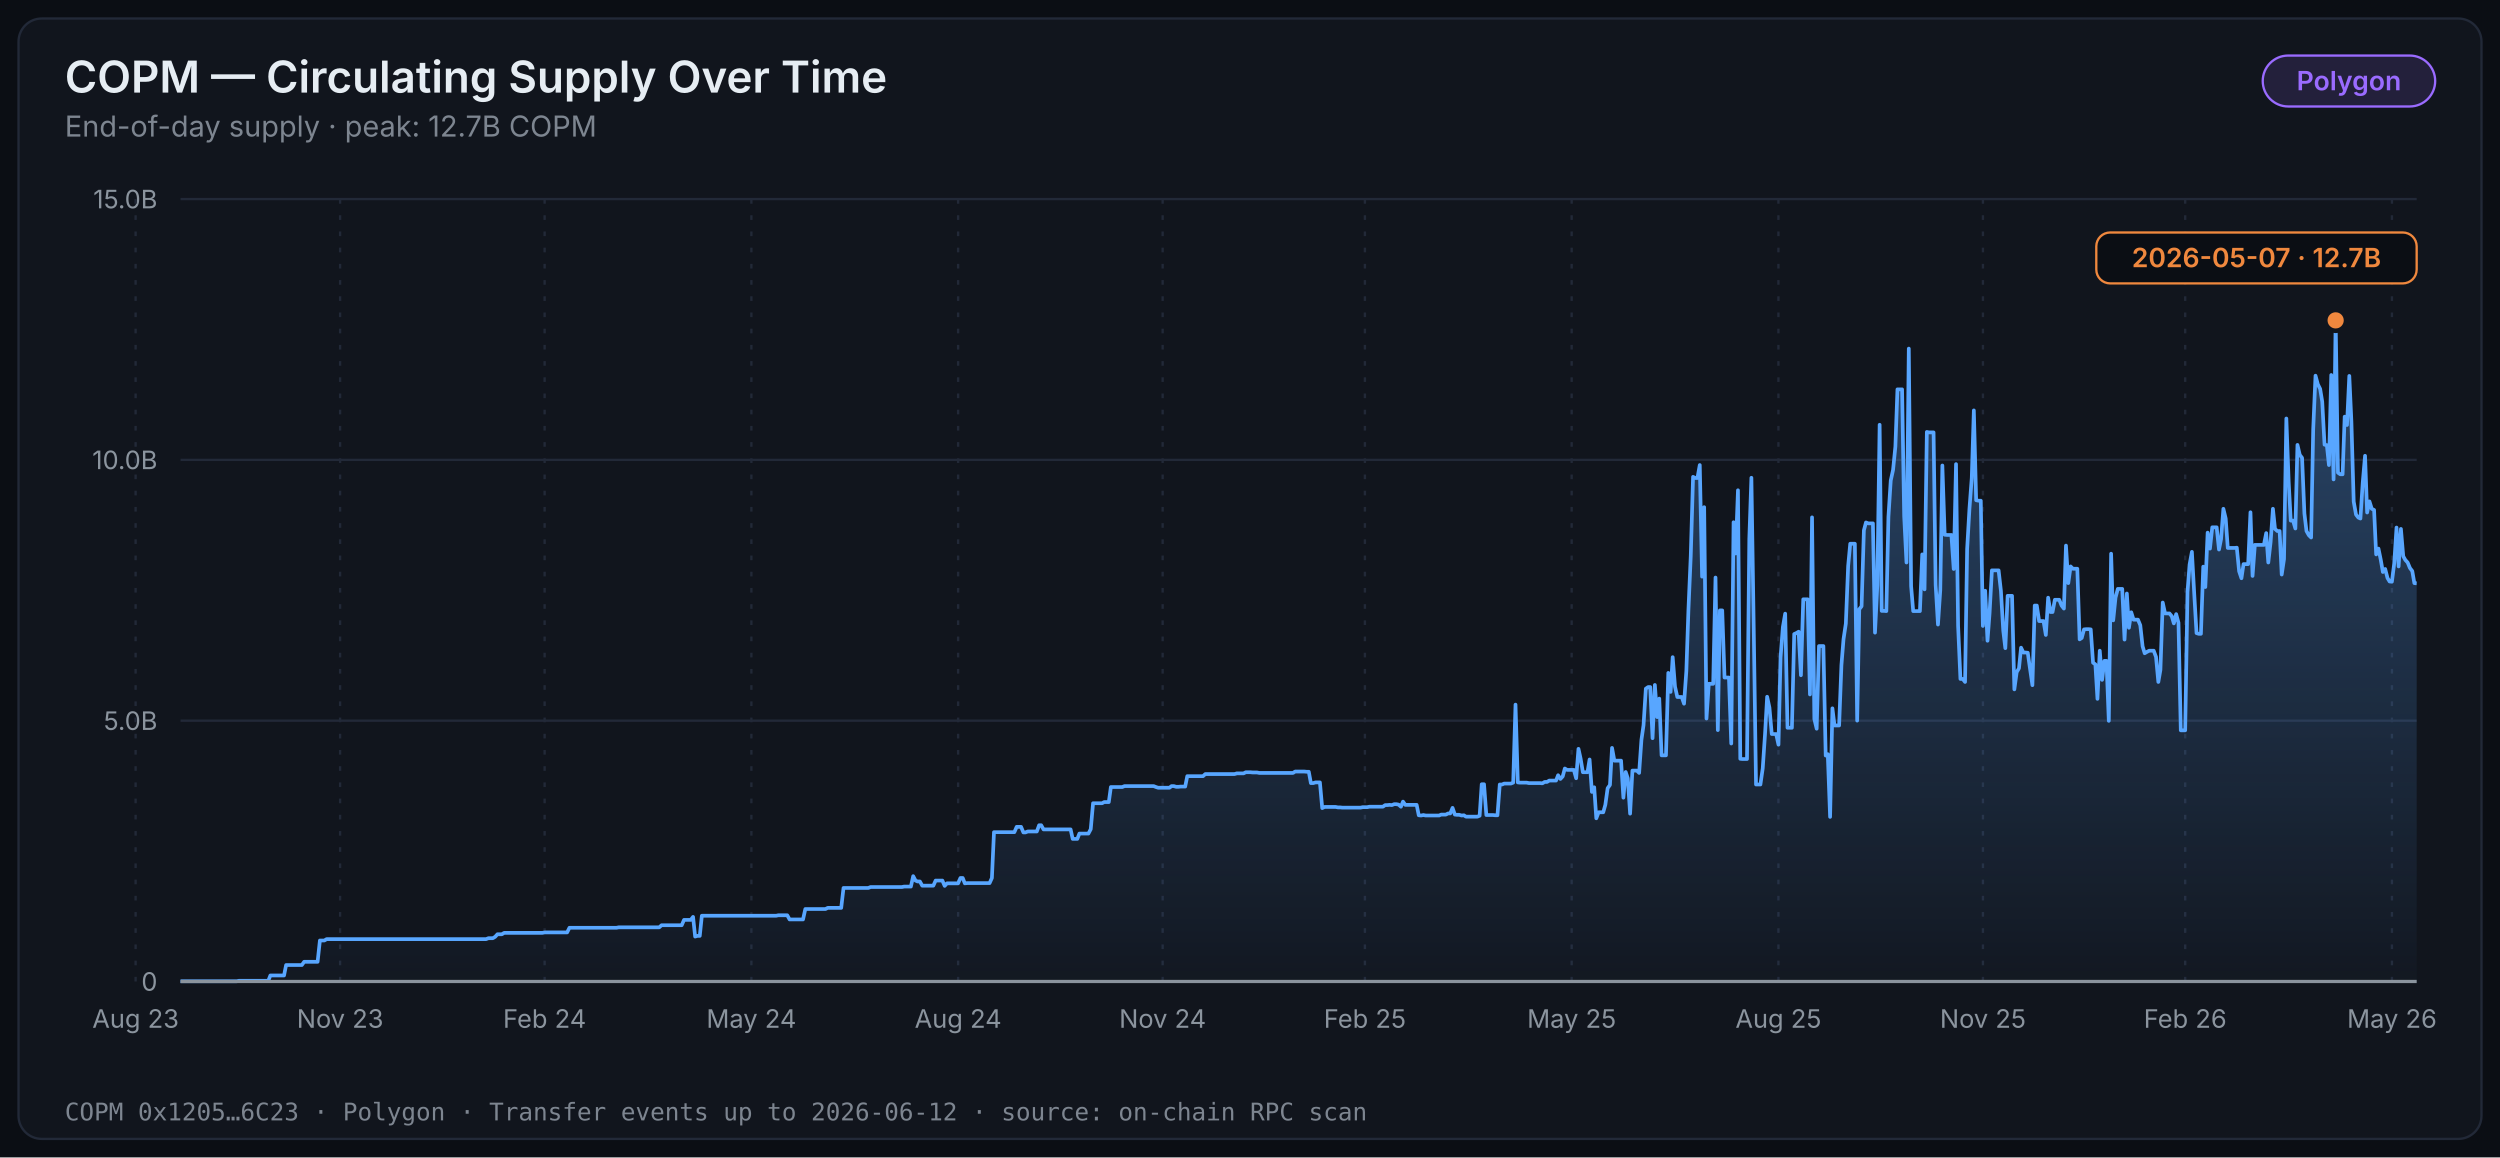
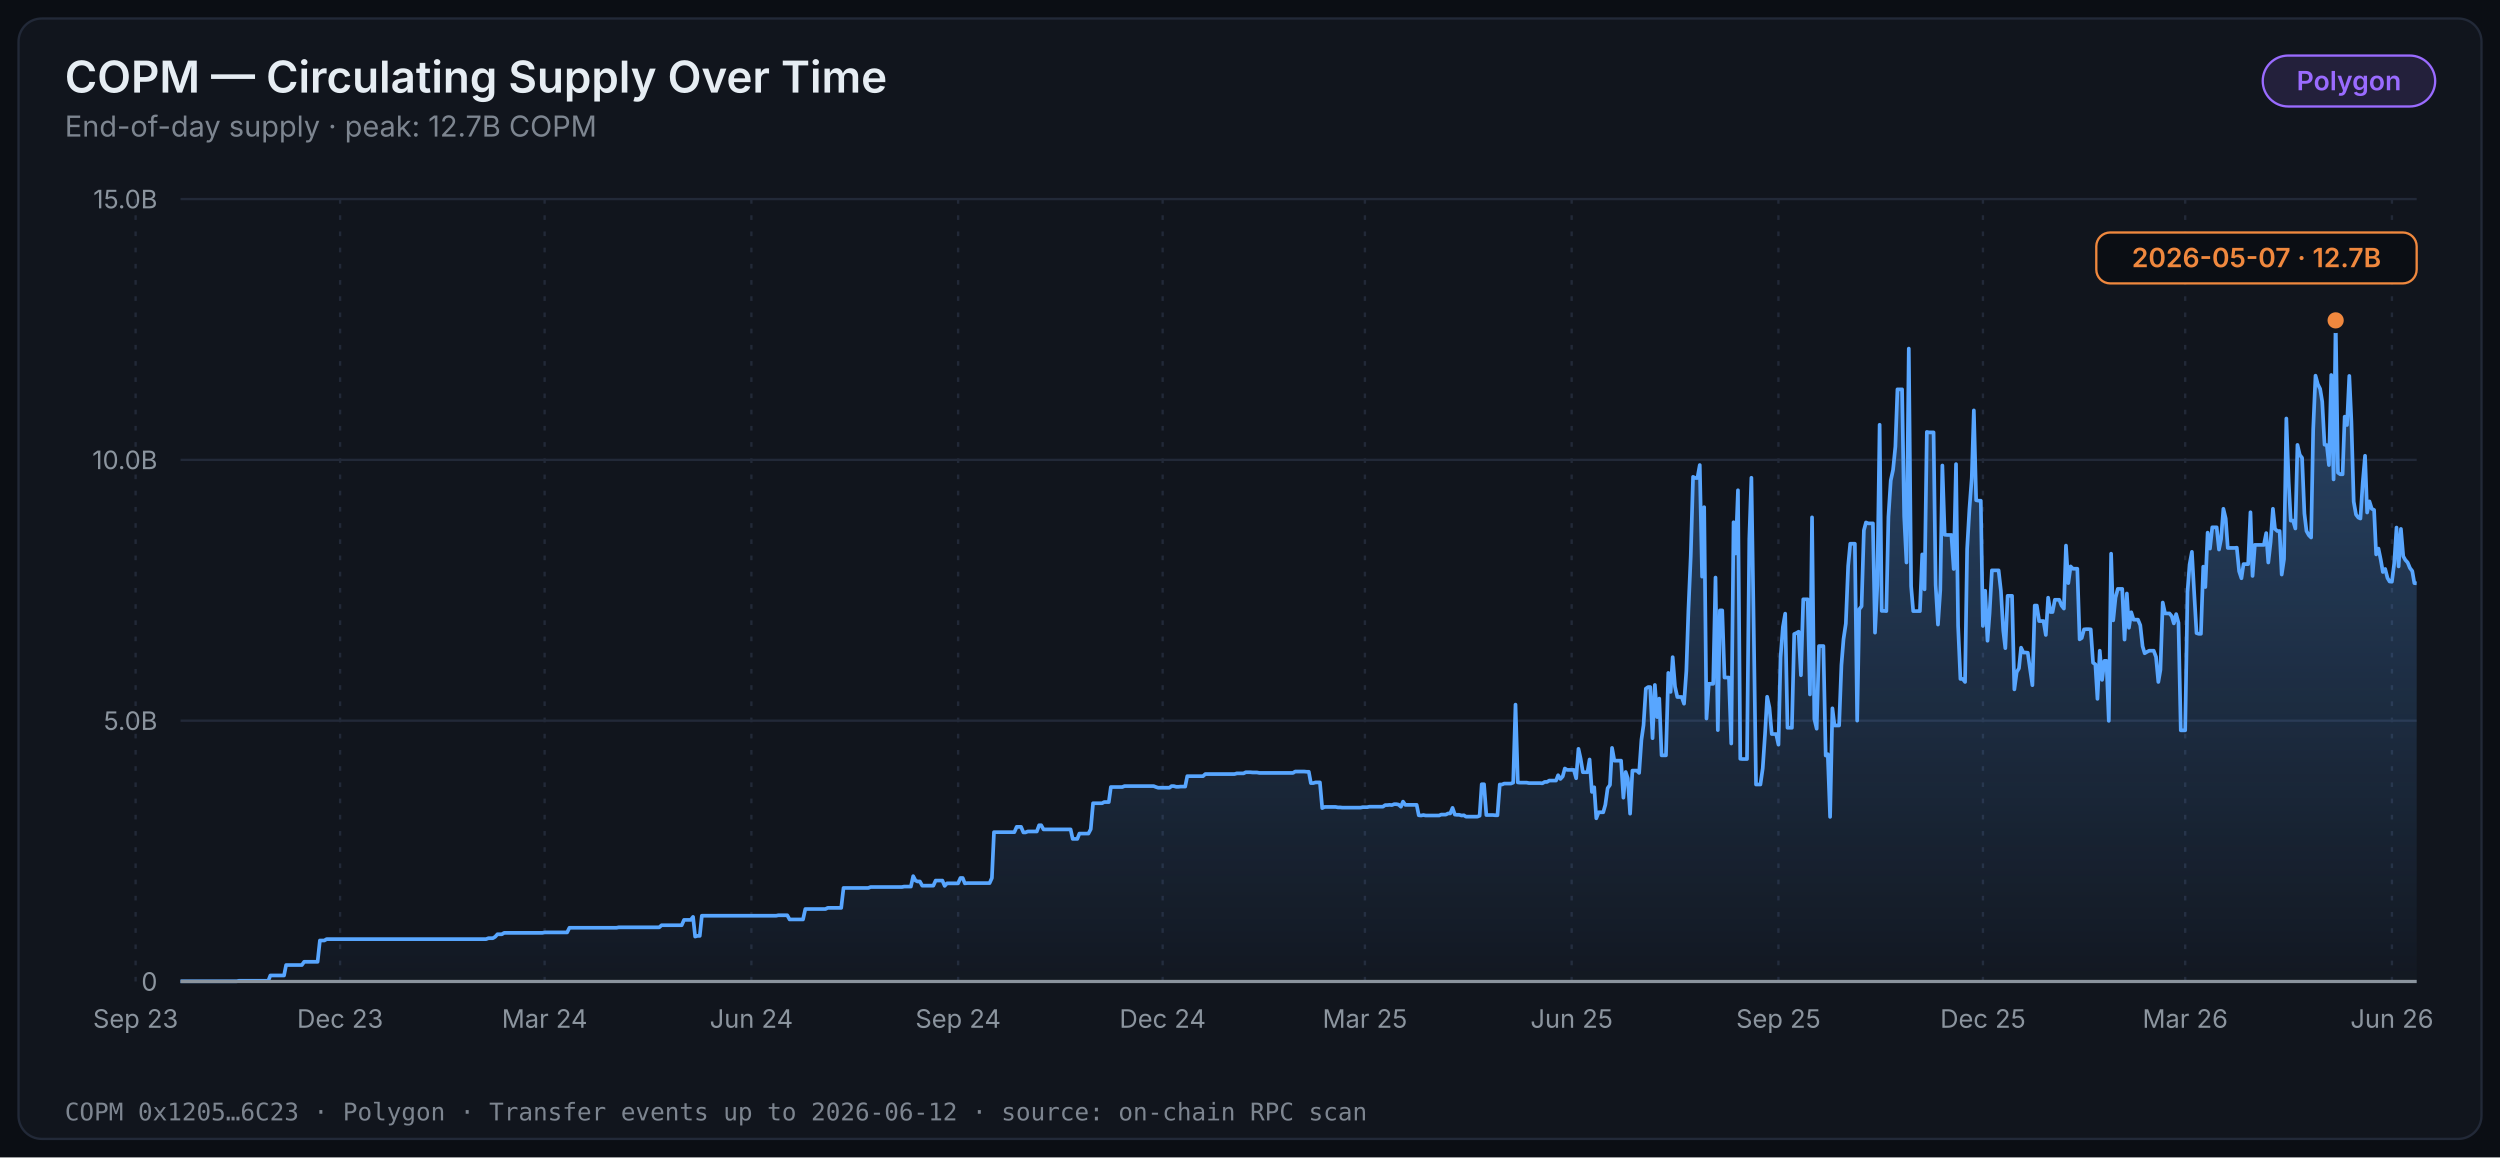
<svg xmlns="http://www.w3.org/2000/svg" width="1080" height="500" viewBox="0 0 1080 500" role="img" aria-label="COPM — Circulating Supply Over Time">
  <style>
    .title { font: 600 19px -apple-system, 'Segoe UI', system-ui, sans-serif; fill: #e6edf3; }
    .subtitle { font: 400 12.5px -apple-system, 'Segoe UI', system-ui, sans-serif; fill: #7d8590; }
    .axis { font: 400 11px -apple-system, 'Segoe UI', system-ui, sans-serif; fill: #8b949e; }
    .label { font: 500 12px -apple-system, 'Segoe UI', system-ui, sans-serif; fill: #e6edf3; }
    .annot { font: 600 11.5px -apple-system, 'Segoe UI', system-ui, sans-serif; }
    .badge { font: 600 11.5px -apple-system, 'Segoe UI', system-ui, sans-serif; }
    .footer { font: 400 10.5px ui-monospace, 'SF Mono', Menlo, monospace; fill: #7d8590; }
  </style>
  <defs>
    <linearGradient id="g2" x1="0" y1="0" x2="0" y2="1">
      <stop offset="0%" stop-color="#58a6ff" stop-opacity="0.35" />
      <stop offset="100%" stop-color="#58a6ff" stop-opacity="0.02" />
    </linearGradient>
  </defs>
  <rect width="1080" height="500" fill="#0b0e14" />
  <rect x="8" y="8" width="1064" height="484" rx="10" fill="#11151d" stroke="#222938" stroke-width="1" />
  <text x="28" y="40" class="title">COPM — Circulating Supply Over Time</text>
  <rect x="977.5" y="24" width="74.5" height="22" rx="11" fill="#9a6bff22" stroke="#9a6bff" stroke-width="1" />
  <text x="1014.75" y="39" class="badge" fill="#9a6bff" text-anchor="middle">Polygon</text>
  <text x="28" y="59" class="subtitle">End-of-day supply · peak: 12.7B COPM</text>
  <line x1="78" y1="424" x2="1044" y2="424" stroke="#222938" stroke-width="1" />
  <text x="68" y="428" class="axis" text-anchor="end">0</text>
  <line x1="78" y1="311.333" x2="1044" y2="311.333" stroke="#222938" stroke-width="1" />
  <text x="68" y="315.333" class="axis" text-anchor="end">5.0B</text>
  <line x1="78" y1="198.667" x2="1044" y2="198.667" stroke="#222938" stroke-width="1" />
  <text x="68" y="202.667" class="axis" text-anchor="end">10.0B</text>
  <line x1="78" y1="86" x2="1044" y2="86" stroke="#222938" stroke-width="1" />
  <text x="68" y="90" class="axis" text-anchor="end">15.0B</text>
  <line x1="58.583" y1="86" x2="58.583" y2="424" stroke="#222938" stroke-width="1" stroke-dasharray="2,5" />
-   <text x="58.583" y="444" class="axis" text-anchor="middle">Aug 23</text>
+   <text x="58.583" y="444" class="axis" text-anchor="middle">Sep 23</text>
  <line x1="146.931" y1="86" x2="146.931" y2="424" stroke="#222938" stroke-width="1" stroke-dasharray="2,5" />
-   <text x="146.931" y="444" class="axis" text-anchor="middle">Nov 23</text>
+   <text x="146.931" y="444" class="axis" text-anchor="middle">Dec 23</text>
  <line x1="235.278" y1="86" x2="235.278" y2="424" stroke="#222938" stroke-width="1" stroke-dasharray="2,5" />
-   <text x="235.278" y="444" class="axis" text-anchor="middle">Feb 24</text>
+   <text x="235.278" y="444" class="axis" text-anchor="middle">Mar 24</text>
  <line x1="324.597" y1="86" x2="324.597" y2="424" stroke="#222938" stroke-width="1" stroke-dasharray="2,5" />
-   <text x="324.597" y="444" class="axis" text-anchor="middle">May 24</text>
+   <text x="324.597" y="444" class="axis" text-anchor="middle">Jun 24</text>
  <line x1="413.916" y1="86" x2="413.916" y2="424" stroke="#222938" stroke-width="1" stroke-dasharray="2,5" />
-   <text x="413.916" y="444" class="axis" text-anchor="middle">Aug 24</text>
+   <text x="413.916" y="444" class="axis" text-anchor="middle">Sep 24</text>
  <line x1="502.263" y1="86" x2="502.263" y2="424" stroke="#222938" stroke-width="1" stroke-dasharray="2,5" />
-   <text x="502.263" y="444" class="axis" text-anchor="middle">Nov 24</text>
+   <text x="502.263" y="444" class="axis" text-anchor="middle">Dec 24</text>
  <line x1="589.64" y1="86" x2="589.64" y2="424" stroke="#222938" stroke-width="1" stroke-dasharray="2,5" />
-   <text x="589.64" y="444" class="axis" text-anchor="middle">Feb 25</text>
+   <text x="589.64" y="444" class="axis" text-anchor="middle">Mar 25</text>
  <line x1="678.959" y1="86" x2="678.959" y2="424" stroke="#222938" stroke-width="1" stroke-dasharray="2,5" />
-   <text x="678.959" y="444" class="axis" text-anchor="middle">May 25</text>
+   <text x="678.959" y="444" class="axis" text-anchor="middle">Jun 25</text>
  <line x1="768.277" y1="86" x2="768.277" y2="424" stroke="#222938" stroke-width="1" stroke-dasharray="2,5" />
-   <text x="768.277" y="444" class="axis" text-anchor="middle">Aug 25</text>
+   <text x="768.277" y="444" class="axis" text-anchor="middle">Sep 25</text>
  <line x1="856.625" y1="86" x2="856.625" y2="424" stroke="#222938" stroke-width="1" stroke-dasharray="2,5" />
-   <text x="856.625" y="444" class="axis" text-anchor="middle">Nov 25</text>
+   <text x="856.625" y="444" class="axis" text-anchor="middle">Dec 25</text>
  <line x1="944.002" y1="86" x2="944.002" y2="424" stroke="#222938" stroke-width="1" stroke-dasharray="2,5" />
-   <text x="944.002" y="444" class="axis" text-anchor="middle">Feb 26</text>
+   <text x="944.002" y="444" class="axis" text-anchor="middle">Mar 26</text>
  <line x1="1033.321" y1="86" x2="1033.321" y2="424" stroke="#222938" stroke-width="1" stroke-dasharray="2,5" />
-   <text x="1033.321" y="444" class="axis" text-anchor="middle">May 26</text>
+   <text x="1033.321" y="444" class="axis" text-anchor="middle">Jun 26</text>
  <path d="M 78 424 L 78.0 423.9 L 79.0 423.9 L 79.9 423.9 L 80.9 423.9 L 81.9 423.9 L 82.9 423.9 L 83.8 423.9 L 84.8 423.9 L 85.8 423.9 L 86.7 423.9 L 87.7 423.9 L 88.7 423.9 L 89.7 423.9 L 90.6 423.9 L 91.6 423.9 L 92.6 423.9 L 93.5 423.9 L 94.5 423.9 L 95.5 423.9 L 96.4 423.9 L 97.4 423.9 L 98.4 423.9 L 99.4 423.9 L 100.3 423.9 L 101.3 423.9 L 102.3 423.9 L 103.2 423.7 L 104.2 423.7 L 105.2 423.7 L 106.2 423.7 L 107.1 423.7 L 108.1 423.7 L 109.1 423.7 L 110.0 423.7 L 111.0 423.7 L 112.0 423.7 L 113.0 423.7 L 113.9 423.7 L 114.9 423.7 L 115.9 423.7 L 116.8 421.4 L 117.8 421.4 L 118.8 421.4 L 119.7 421.4 L 120.7 421.4 L 121.7 421.4 L 122.7 421.4 L 123.6 416.9 L 124.6 416.9 L 125.6 416.9 L 126.5 416.9 L 127.5 416.9 L 128.5 416.9 L 129.5 416.9 L 130.4 416.9 L 131.4 415.5 L 132.4 415.5 L 133.3 415.5 L 134.3 415.5 L 135.3 415.5 L 136.3 415.5 L 137.2 415.5 L 138.2 406.3 L 139.2 406.3 L 140.1 406.3 L 141.1 405.7 L 142.1 405.7 L 143.0 405.7 L 144.0 405.7 L 145.0 405.7 L 146.0 405.7 L 146.9 405.7 L 147.9 405.7 L 148.9 405.7 L 149.8 405.7 L 150.8 405.7 L 151.8 405.7 L 152.8 405.7 L 153.7 405.7 L 154.7 405.7 L 155.7 405.7 L 156.6 405.7 L 157.6 405.7 L 158.6 405.7 L 159.6 405.7 L 160.5 405.7 L 161.5 405.7 L 162.5 405.7 L 163.4 405.7 L 164.4 405.7 L 165.4 405.7 L 166.3 405.7 L 167.3 405.7 L 168.3 405.7 L 169.3 405.7 L 170.2 405.7 L 171.2 405.7 L 172.2 405.7 L 173.1 405.7 L 174.1 405.7 L 175.1 405.7 L 176.1 405.7 L 177.0 405.7 L 178.0 405.7 L 179.0 405.7 L 179.9 405.7 L 180.9 405.7 L 181.9 405.7 L 182.9 405.7 L 183.8 405.7 L 184.8 405.7 L 185.8 405.7 L 186.7 405.7 L 187.7 405.7 L 188.7 405.7 L 189.6 405.7 L 190.6 405.7 L 191.6 405.7 L 192.6 405.7 L 193.5 405.7 L 194.5 405.7 L 195.5 405.7 L 196.4 405.7 L 197.4 405.7 L 198.4 405.7 L 199.4 405.7 L 200.3 405.7 L 201.3 405.7 L 202.3 405.7 L 203.2 405.7 L 204.2 405.7 L 205.2 405.7 L 206.2 405.7 L 207.1 405.7 L 208.1 405.7 L 209.1 405.7 L 210.0 405.7 L 211.0 405.3 L 212.0 405.3 L 212.9 405.3 L 213.9 404.7 L 214.9 403.6 L 215.9 403.6 L 216.8 403.6 L 217.8 403.0 L 218.8 403.0 L 219.7 403.0 L 220.7 403.0 L 221.7 403.0 L 222.7 403.0 L 223.6 403.0 L 224.6 403.0 L 225.6 403.0 L 226.5 403.0 L 227.5 403.0 L 228.5 403.0 L 229.5 403.0 L 230.4 403.0 L 231.4 403.0 L 232.4 403.0 L 233.3 403.0 L 234.3 403.0 L 235.3 402.8 L 236.2 402.8 L 237.2 402.8 L 238.2 402.8 L 239.2 402.8 L 240.1 402.8 L 241.1 402.8 L 242.1 402.8 L 243.0 402.8 L 244.0 402.8 L 245.0 402.8 L 246.0 400.8 L 246.9 400.8 L 247.9 400.8 L 248.9 400.8 L 249.8 400.8 L 250.8 400.8 L 251.8 400.8 L 252.8 400.8 L 253.7 400.8 L 254.7 400.8 L 255.7 400.8 L 256.6 400.8 L 257.6 400.8 L 258.6 400.8 L 259.5 400.8 L 260.5 400.8 L 261.5 400.8 L 262.5 400.8 L 263.4 400.8 L 264.4 400.8 L 265.4 400.8 L 266.3 400.8 L 267.3 400.6 L 268.3 400.6 L 269.3 400.6 L 270.2 400.6 L 271.2 400.6 L 272.2 400.6 L 273.1 400.6 L 274.1 400.6 L 275.1 400.6 L 276.1 400.6 L 277.0 400.6 L 278.0 400.6 L 279.0 400.6 L 279.9 400.6 L 280.9 400.6 L 281.9 400.6 L 282.9 400.6 L 283.8 400.6 L 284.8 400.6 L 285.8 399.7 L 286.7 399.7 L 287.7 399.7 L 288.7 399.7 L 289.6 399.7 L 290.6 399.7 L 291.6 399.7 L 292.6 399.7 L 293.5 399.7 L 294.5 399.7 L 295.5 397.4 L 296.4 397.4 L 297.4 397.4 L 298.4 397.4 L 299.4 396.1 L 300.3 404.6 L 301.3 404.3 L 302.3 404.3 L 303.2 395.6 L 304.2 395.6 L 305.2 395.6 L 306.2 395.6 L 307.1 395.6 L 308.1 395.6 L 309.1 395.6 L 310.0 395.6 L 311.0 395.6 L 312.0 395.6 L 312.9 395.6 L 313.9 395.6 L 314.9 395.6 L 315.9 395.6 L 316.8 395.6 L 317.8 395.6 L 318.8 395.6 L 319.7 395.6 L 320.7 395.6 L 321.7 395.6 L 322.7 395.6 L 323.6 395.6 L 324.6 395.6 L 325.6 395.6 L 326.5 395.6 L 327.5 395.6 L 328.5 395.6 L 329.5 395.6 L 330.4 395.6 L 331.4 395.6 L 332.4 395.6 L 333.3 395.6 L 334.3 395.6 L 335.3 395.6 L 336.2 395.4 L 337.2 395.4 L 338.2 395.4 L 339.2 395.4 L 340.1 395.4 L 341.1 397.2 L 342.1 397.2 L 343.0 397.2 L 344.0 397.2 L 345.0 397.2 L 346.0 397.2 L 346.9 397.2 L 347.9 392.7 L 348.9 392.7 L 349.8 392.7 L 350.8 392.7 L 351.8 392.7 L 352.8 392.7 L 353.7 392.7 L 354.7 392.7 L 355.7 392.7 L 356.6 392.7 L 357.6 392.2 L 358.6 392.2 L 359.5 392.2 L 360.5 392.2 L 361.5 392.2 L 362.5 392.2 L 363.4 392.2 L 364.4 383.6 L 365.4 383.6 L 366.3 383.6 L 367.3 383.6 L 368.3 383.6 L 369.3 383.6 L 370.2 383.6 L 371.2 383.6 L 372.2 383.6 L 373.1 383.6 L 374.1 383.6 L 375.1 383.6 L 376.1 383.2 L 377.0 383.2 L 378.0 383.2 L 379.0 383.2 L 379.9 383.2 L 380.9 383.2 L 381.9 383.2 L 382.8 383.2 L 383.8 383.2 L 384.8 383.2 L 385.8 383.2 L 386.7 383.2 L 387.7 383.2 L 388.7 383.2 L 389.6 383.2 L 390.6 383.0 L 391.6 383.0 L 392.6 383.0 L 393.5 383.0 L 394.5 378.5 L 395.5 380.4 L 396.4 380.8 L 397.4 380.8 L 398.4 382.6 L 399.4 382.6 L 400.3 382.6 L 401.3 382.6 L 402.3 382.6 L 403.2 382.6 L 404.2 380.4 L 405.2 380.4 L 406.1 380.4 L 407.1 380.4 L 408.1 382.7 L 409.1 381.6 L 410.0 381.6 L 411.0 381.6 L 412.0 381.6 L 412.9 381.6 L 413.9 381.6 L 414.9 379.3 L 415.9 379.3 L 416.8 381.6 L 417.8 381.5 L 418.8 381.5 L 419.7 381.5 L 420.7 381.5 L 421.7 381.5 L 422.7 381.5 L 423.6 381.5 L 424.6 381.5 L 425.6 381.5 L 426.5 381.5 L 427.5 381.5 L 428.5 379.3 L 429.4 359.5 L 430.4 359.5 L 431.4 359.5 L 432.4 359.5 L 433.3 359.5 L 434.3 359.5 L 435.3 359.5 L 436.2 359.5 L 437.2 359.5 L 438.2 359.5 L 439.2 357.2 L 440.1 357.2 L 441.1 357.2 L 442.1 359.6 L 443.0 359.6 L 444.0 359.2 L 445.0 359.2 L 446.0 359.2 L 446.9 359.2 L 447.9 359.2 L 448.9 356.5 L 449.8 356.5 L 450.8 358.3 L 451.8 358.3 L 452.7 358.3 L 453.7 358.3 L 454.7 358.3 L 455.7 358.3 L 456.6 358.3 L 457.6 358.3 L 458.6 358.3 L 459.5 358.3 L 460.5 358.3 L 461.5 358.3 L 462.5 358.3 L 463.4 362.4 L 464.4 362.4 L 465.4 362.4 L 466.3 360.1 L 467.3 360.1 L 468.3 360.1 L 469.3 360.1 L 470.2 360.1 L 471.2 358.2 L 472.2 347.0 L 473.1 347.0 L 474.1 347.0 L 475.1 347.0 L 476.1 347.0 L 477.0 346.5 L 478.0 346.5 L 479.0 346.5 L 479.9 340.0 L 480.9 340.0 L 481.9 340.0 L 482.8 340.0 L 483.8 340.0 L 484.8 340.0 L 485.8 339.6 L 486.7 339.6 L 487.7 339.6 L 488.7 339.6 L 489.6 339.6 L 490.6 339.6 L 491.6 339.6 L 492.6 339.6 L 493.5 339.6 L 494.5 339.6 L 495.5 339.6 L 496.4 339.6 L 497.4 339.6 L 498.4 339.6 L 499.4 340.0 L 500.3 340.3 L 501.3 340.3 L 502.3 340.3 L 503.2 340.3 L 504.2 340.3 L 505.2 340.3 L 506.1 339.6 L 507.1 339.6 L 508.1 339.9 L 509.1 339.9 L 510.0 339.8 L 511.0 339.8 L 512.0 339.8 L 512.9 335.3 L 513.9 335.3 L 514.9 335.3 L 515.9 335.3 L 516.8 335.3 L 517.8 335.3 L 518.8 335.3 L 519.7 335.3 L 520.7 334.4 L 521.7 334.4 L 522.7 334.4 L 523.6 334.4 L 524.6 334.4 L 525.6 334.4 L 526.5 334.4 L 527.5 334.4 L 528.5 334.4 L 529.4 334.4 L 530.4 334.4 L 531.4 334.4 L 532.4 334.4 L 533.3 334.4 L 534.3 334.1 L 535.3 334.1 L 536.2 334.1 L 537.2 334.1 L 538.2 333.6 L 539.2 333.6 L 540.1 333.6 L 541.1 333.7 L 542.1 333.7 L 543.0 333.7 L 544.0 333.9 L 545.0 333.9 L 546.0 333.9 L 546.9 333.9 L 547.9 333.9 L 548.9 333.9 L 549.8 333.9 L 550.8 333.9 L 551.8 333.9 L 552.7 333.9 L 553.7 333.9 L 554.7 333.9 L 555.7 333.9 L 556.6 333.9 L 557.6 333.9 L 558.6 333.9 L 559.5 333.3 L 560.5 333.3 L 561.5 333.3 L 562.5 333.3 L 563.4 333.3 L 564.4 333.4 L 565.4 333.4 L 566.3 338.3 L 567.3 338.3 L 568.3 338.0 L 569.3 338.0 L 570.2 338.0 L 571.2 349.1 L 572.2 348.6 L 573.1 348.6 L 574.1 348.6 L 575.1 348.6 L 576.0 348.6 L 577.0 348.6 L 578.0 348.8 L 579.0 348.8 L 579.9 348.9 L 580.9 348.9 L 581.9 348.9 L 582.8 348.9 L 583.8 348.9 L 584.8 348.9 L 585.8 348.9 L 586.7 348.9 L 587.7 348.9 L 588.7 348.7 L 589.6 348.7 L 590.6 348.7 L 591.6 348.5 L 592.6 348.5 L 593.5 348.5 L 594.5 348.5 L 595.5 348.5 L 596.4 348.5 L 597.4 348.5 L 598.4 347.8 L 599.3 347.8 L 600.3 347.7 L 601.3 347.8 L 602.3 347.4 L 603.2 347.4 L 604.2 347.6 L 605.2 348.5 L 606.1 346.3 L 607.1 347.7 L 608.1 347.7 L 609.1 347.7 L 610.0 347.7 L 611.0 347.7 L 612.0 347.7 L 612.9 352.2 L 613.9 352.3 L 614.9 352.1 L 615.9 352.3 L 616.8 352.3 L 617.8 352.3 L 618.8 352.3 L 619.7 352.3 L 620.7 352.3 L 621.7 352.3 L 622.6 351.9 L 623.6 351.9 L 624.6 351.9 L 625.6 351.4 L 626.5 351.4 L 627.5 349.0 L 628.5 351.9 L 629.4 352.0 L 630.4 352.0 L 631.4 352.3 L 632.4 352.2 L 633.3 352.8 L 634.3 352.8 L 635.3 352.8 L 636.2 352.8 L 637.2 352.8 L 638.2 352.8 L 639.2 352.4 L 640.1 338.8 L 641.1 338.8 L 642.1 352.1 L 643.0 352.1 L 644.0 352.1 L 645.0 352.1 L 645.9 352.2 L 646.9 352.2 L 647.9 338.9 L 648.9 338.9 L 649.8 338.5 L 650.8 338.5 L 651.8 338.5 L 652.7 338.5 L 653.7 338.1 L 654.7 304.4 L 655.7 338.0 L 656.6 338.1 L 657.6 338.1 L 658.6 338.1 L 659.5 338.1 L 660.5 338.3 L 661.5 338.3 L 662.5 338.3 L 663.4 338.3 L 664.4 338.3 L 665.4 338.3 L 666.3 338.4 L 667.3 337.8 L 668.3 337.8 L 669.3 337.2 L 670.2 337.2 L 671.2 337.2 L 672.2 337.2 L 673.1 334.9 L 674.1 336.5 L 675.1 335.4 L 676.0 332.0 L 677.0 332.6 L 678.0 332.6 L 679.0 332.6 L 679.9 332.6 L 680.9 336.2 L 681.9 323.5 L 682.8 327.6 L 683.8 333.6 L 684.8 333.6 L 685.8 333.6 L 686.7 328.1 L 687.7 342.1 L 688.7 340.1 L 689.6 353.5 L 690.6 350.9 L 691.6 350.9 L 692.6 350.9 L 693.5 347.7 L 694.5 340.5 L 695.5 339.1 L 696.4 323.1 L 697.4 328.6 L 698.4 328.6 L 699.3 328.6 L 700.3 328.6 L 701.3 344.6 L 702.3 333.5 L 703.2 336.2 L 704.2 351.5 L 705.2 332.9 L 706.1 332.9 L 707.1 332.9 L 708.1 333.9 L 709.1 319.6 L 710.0 313.3 L 711.0 297.5 L 712.0 296.8 L 712.9 296.8 L 713.9 318.9 L 714.9 295.9 L 715.9 309.8 L 716.8 301.8 L 717.8 326.3 L 718.8 326.3 L 719.7 326.3 L 720.7 290.7 L 721.7 298.9 L 722.6 283.9 L 723.6 296.6 L 724.6 301.1 L 725.6 301.1 L 726.5 301.1 L 727.5 304.0 L 728.5 289.9 L 729.4 263.5 L 730.4 240.3 L 731.4 206.0 L 732.4 206.5 L 733.3 206.5 L 734.3 200.9 L 735.3 249.1 L 736.2 219.1 L 737.2 310.4 L 738.2 295.4 L 739.2 295.4 L 740.1 295.4 L 741.1 249.5 L 742.1 315.4 L 743.0 263.7 L 744.0 263.7 L 745.0 292.7 L 745.9 292.7 L 746.9 292.7 L 747.9 321.2 L 748.9 225.6 L 749.8 239.1 L 750.8 211.8 L 751.8 327.8 L 752.7 327.9 L 753.7 327.9 L 754.7 327.9 L 755.7 232.8 L 756.6 206.4 L 757.6 270.6 L 758.6 338.9 L 759.5 338.9 L 760.5 338.9 L 761.5 331.9 L 762.5 317.0 L 763.4 301.0 L 764.4 305.7 L 765.4 317.1 L 766.3 317.1 L 767.3 317.1 L 768.3 321.7 L 769.2 284.0 L 770.2 270.9 L 771.2 265.1 L 772.2 314.4 L 773.1 314.4 L 774.1 314.4 L 775.1 273.9 L 776.0 273.5 L 777.0 272.9 L 778.0 291.7 L 779.0 258.9 L 779.9 258.9 L 780.9 258.9 L 781.9 300.0 L 782.8 223.5 L 783.8 310.6 L 784.8 314.8 L 785.8 279.1 L 786.7 279.1 L 787.7 279.1 L 788.7 326.4 L 789.6 325.8 L 790.6 352.9 L 791.6 306.0 L 792.5 313.4 L 793.5 313.4 L 794.5 313.4 L 795.5 287.3 L 796.4 276.1 L 797.4 269.4 L 798.4 244.5 L 799.3 234.9 L 800.3 234.9 L 801.3 234.9 L 802.3 311.3 L 803.2 263.2 L 804.2 261.9 L 805.2 229.1 L 806.1 225.7 L 807.1 226.1 L 808.1 226.1 L 809.1 226.1 L 810.0 273.3 L 811.0 252.8 L 812.0 183.5 L 812.9 263.9 L 813.9 263.9 L 814.9 264.0 L 815.8 223.3 L 816.8 207.6 L 817.8 203.0 L 818.8 193.0 L 819.7 168.2 L 820.7 168.2 L 821.7 168.2 L 822.6 223.0 L 823.6 243.0 L 824.6 150.6 L 825.6 253.2 L 826.5 264.0 L 827.5 264.0 L 828.5 264.0 L 829.4 264.0 L 830.4 239.5 L 831.4 254.6 L 832.4 186.6 L 833.3 186.8 L 834.3 186.8 L 835.3 186.8 L 836.2 252.7 L 837.2 269.8 L 838.2 254.9 L 839.1 201.1 L 840.1 231.0 L 841.1 231.1 L 842.1 231.1 L 843.0 231.1 L 844.0 245.8 L 845.0 200.5 L 845.9 270.4 L 846.9 293.3 L 847.9 293.3 L 848.9 294.6 L 849.8 237.2 L 850.8 219.8 L 851.8 206.5 L 852.7 177.3 L 853.7 216.1 L 854.7 216.3 L 855.7 216.3 L 856.6 270.4 L 857.6 255.2 L 858.6 276.8 L 859.5 264.8 L 860.5 246.4 L 861.5 246.4 L 862.5 246.4 L 863.4 246.4 L 864.4 255.3 L 865.4 272.4 L 866.3 280.0 L 867.3 257.4 L 868.3 257.4 L 869.2 257.4 L 870.2 297.8 L 871.2 290.4 L 872.2 288.7 L 873.1 279.8 L 874.1 281.9 L 875.1 281.9 L 876.0 282.0 L 877.0 289.1 L 878.0 296.0 L 879.0 261.6 L 879.9 261.6 L 880.9 268.3 L 881.9 268.3 L 882.8 268.3 L 883.8 274.3 L 884.8 258.2 L 885.8 264.4 L 886.7 264.4 L 887.7 259.1 L 888.7 259.1 L 889.6 259.1 L 890.6 261.6 L 891.6 262.9 L 892.5 235.7 L 893.5 251.9 L 894.5 244.7 L 895.5 245.7 L 896.4 245.7 L 897.4 245.7 L 898.4 276.2 L 899.3 275.6 L 900.3 271.9 L 901.3 271.8 L 902.3 271.8 L 903.2 271.9 L 904.2 286.3 L 905.2 287.0 L 906.1 301.9 L 907.1 281.1 L 908.1 293.7 L 909.1 285.5 L 910.0 285.5 L 911.0 311.4 L 912.0 239.2 L 912.9 268.0 L 913.9 258.2 L 914.9 254.4 L 915.8 254.4 L 916.8 254.4 L 917.8 276.3 L 918.8 256.4 L 919.7 271.2 L 920.7 264.5 L 921.7 267.7 L 922.6 267.7 L 923.6 267.7 L 924.6 270.1 L 925.6 279.2 L 926.5 282.2 L 927.5 281.6 L 928.5 281.1 L 929.4 281.1 L 930.4 281.1 L 931.4 283.8 L 932.4 294.6 L 933.3 289.4 L 934.3 260.3 L 935.3 265.0 L 936.2 265.0 L 937.2 265.0 L 938.2 266.2 L 939.1 269.3 L 940.1 265.3 L 941.1 269.0 L 942.1 315.5 L 943.0 315.5 L 944.0 315.5 L 945.0 255.7 L 945.9 243.9 L 946.9 238.4 L 947.9 256.4 L 948.9 273.5 L 949.8 273.8 L 950.8 273.8 L 951.8 244.8 L 952.7 253.6 L 953.7 230.1 L 954.7 237.0 L 955.7 227.8 L 956.6 227.8 L 957.6 227.8 L 958.6 237.4 L 959.5 232.9 L 960.5 219.8 L 961.5 224.0 L 962.4 236.7 L 963.4 236.7 L 964.4 236.7 L 965.4 236.7 L 966.3 236.6 L 967.3 246.8 L 968.3 249.8 L 969.2 243.7 L 970.2 243.7 L 971.2 243.7 L 972.2 221.3 L 973.1 248.8 L 974.1 235.4 L 975.1 235.4 L 976.0 235.4 L 977.0 235.4 L 978.0 235.4 L 979.0 230.3 L 979.9 243.0 L 980.9 234.2 L 981.9 219.8 L 982.8 228.5 L 983.8 229.4 L 984.8 229.4 L 985.7 248.2 L 986.7 241.5 L 987.7 180.8 L 988.7 208.0 L 989.6 224.9 L 990.6 224.9 L 991.6 228.3 L 992.5 192.2 L 993.5 196.5 L 994.5 197.8 L 995.5 221.8 L 996.4 229.4 L 997.4 231.2 L 998.4 232.2 L 999.3 185.5 L 1000.3 162.3 L 1001.3 166.0 L 1002.3 168.0 L 1003.2 173.5 L 1004.2 192.1 L 1005.2 192.3 L 1006.1 200.9 L 1007.1 162.0 L 1008.1 207.1 L 1009.0 138.4 L 1010.0 204.2 L 1011.0 204.9 L 1012.0 204.9 L 1012.9 180.0 L 1013.9 183.6 L 1014.9 162.4 L 1015.8 182.1 L 1016.8 216.7 L 1017.8 222.3 L 1018.8 223.6 L 1019.7 224.0 L 1020.7 208.5 L 1021.7 196.9 L 1022.6 221.4 L 1023.6 216.6 L 1024.6 219.8 L 1025.6 220.3 L 1026.5 239.5 L 1027.5 237.0 L 1028.5 241.9 L 1029.4 247.1 L 1030.4 245.8 L 1031.4 249.7 L 1032.3 251.2 L 1033.3 251.3 L 1034.3 243.4 L 1035.3 227.9 L 1036.2 244.7 L 1037.2 228.5 L 1038.2 240.3 L 1039.1 241.9 L 1040.1 243.0 L 1041.1 245.4 L 1042.1 246.7 L 1043.0 251.9 L 1044.0 252.0 L 1044 424 Z" fill="url(#g2)" />
  <path d="M 78.0 423.9 L 79.0 423.9 L 79.9 423.9 L 80.9 423.9 L 81.9 423.9 L 82.9 423.9 L 83.8 423.9 L 84.8 423.9 L 85.8 423.9 L 86.7 423.9 L 87.7 423.9 L 88.7 423.9 L 89.7 423.9 L 90.6 423.9 L 91.6 423.9 L 92.6 423.9 L 93.5 423.9 L 94.5 423.9 L 95.5 423.9 L 96.4 423.9 L 97.4 423.9 L 98.4 423.9 L 99.4 423.9 L 100.3 423.9 L 101.3 423.9 L 102.3 423.9 L 103.2 423.7 L 104.2 423.7 L 105.2 423.7 L 106.2 423.7 L 107.1 423.7 L 108.1 423.7 L 109.1 423.7 L 110.0 423.7 L 111.0 423.7 L 112.0 423.7 L 113.0 423.7 L 113.9 423.7 L 114.9 423.7 L 115.9 423.7 L 116.8 421.4 L 117.8 421.4 L 118.8 421.4 L 119.7 421.4 L 120.7 421.4 L 121.7 421.4 L 122.7 421.4 L 123.6 416.9 L 124.6 416.9 L 125.6 416.9 L 126.5 416.9 L 127.5 416.9 L 128.5 416.9 L 129.5 416.9 L 130.4 416.9 L 131.4 415.5 L 132.4 415.5 L 133.3 415.5 L 134.3 415.5 L 135.3 415.5 L 136.3 415.5 L 137.2 415.5 L 138.2 406.3 L 139.2 406.3 L 140.1 406.3 L 141.1 405.7 L 142.1 405.7 L 143.0 405.7 L 144.0 405.7 L 145.0 405.7 L 146.0 405.7 L 146.9 405.7 L 147.9 405.7 L 148.9 405.7 L 149.8 405.7 L 150.8 405.7 L 151.8 405.7 L 152.8 405.7 L 153.7 405.7 L 154.7 405.7 L 155.7 405.7 L 156.6 405.7 L 157.6 405.7 L 158.6 405.7 L 159.6 405.7 L 160.5 405.7 L 161.5 405.7 L 162.5 405.7 L 163.4 405.7 L 164.4 405.7 L 165.4 405.7 L 166.3 405.7 L 167.3 405.7 L 168.3 405.7 L 169.3 405.7 L 170.2 405.7 L 171.2 405.7 L 172.2 405.7 L 173.1 405.7 L 174.1 405.7 L 175.1 405.7 L 176.1 405.7 L 177.0 405.7 L 178.0 405.7 L 179.0 405.7 L 179.9 405.7 L 180.9 405.7 L 181.9 405.7 L 182.9 405.7 L 183.8 405.7 L 184.8 405.7 L 185.8 405.7 L 186.7 405.7 L 187.7 405.7 L 188.7 405.7 L 189.6 405.7 L 190.6 405.7 L 191.6 405.7 L 192.6 405.7 L 193.5 405.7 L 194.5 405.7 L 195.5 405.7 L 196.4 405.7 L 197.4 405.7 L 198.4 405.7 L 199.4 405.7 L 200.3 405.7 L 201.3 405.7 L 202.3 405.7 L 203.2 405.7 L 204.2 405.7 L 205.2 405.7 L 206.2 405.7 L 207.1 405.7 L 208.1 405.7 L 209.1 405.7 L 210.0 405.7 L 211.0 405.3 L 212.0 405.3 L 212.9 405.3 L 213.9 404.7 L 214.9 403.6 L 215.9 403.6 L 216.8 403.6 L 217.8 403.0 L 218.8 403.0 L 219.7 403.0 L 220.7 403.0 L 221.7 403.0 L 222.7 403.0 L 223.6 403.0 L 224.6 403.0 L 225.6 403.0 L 226.5 403.0 L 227.5 403.0 L 228.5 403.0 L 229.5 403.0 L 230.4 403.0 L 231.4 403.0 L 232.4 403.0 L 233.3 403.0 L 234.3 403.0 L 235.3 402.8 L 236.2 402.8 L 237.2 402.8 L 238.2 402.8 L 239.2 402.8 L 240.1 402.8 L 241.1 402.8 L 242.1 402.8 L 243.0 402.8 L 244.0 402.8 L 245.0 402.8 L 246.0 400.8 L 246.9 400.8 L 247.9 400.8 L 248.9 400.8 L 249.8 400.8 L 250.8 400.8 L 251.8 400.8 L 252.8 400.8 L 253.7 400.8 L 254.7 400.8 L 255.7 400.8 L 256.6 400.8 L 257.6 400.8 L 258.6 400.8 L 259.5 400.8 L 260.5 400.8 L 261.5 400.8 L 262.5 400.8 L 263.4 400.8 L 264.4 400.8 L 265.4 400.8 L 266.3 400.8 L 267.3 400.6 L 268.3 400.6 L 269.3 400.6 L 270.2 400.6 L 271.2 400.6 L 272.2 400.6 L 273.1 400.6 L 274.1 400.6 L 275.1 400.6 L 276.1 400.6 L 277.0 400.6 L 278.0 400.6 L 279.0 400.6 L 279.9 400.6 L 280.9 400.6 L 281.9 400.6 L 282.9 400.6 L 283.8 400.6 L 284.8 400.6 L 285.8 399.7 L 286.7 399.7 L 287.7 399.7 L 288.7 399.7 L 289.6 399.7 L 290.6 399.7 L 291.6 399.7 L 292.6 399.7 L 293.5 399.7 L 294.5 399.7 L 295.5 397.4 L 296.4 397.4 L 297.4 397.4 L 298.4 397.4 L 299.4 396.1 L 300.3 404.6 L 301.3 404.3 L 302.3 404.3 L 303.2 395.6 L 304.2 395.6 L 305.2 395.6 L 306.2 395.6 L 307.1 395.6 L 308.1 395.6 L 309.1 395.6 L 310.0 395.6 L 311.0 395.6 L 312.0 395.6 L 312.9 395.6 L 313.9 395.6 L 314.9 395.6 L 315.9 395.6 L 316.8 395.6 L 317.8 395.6 L 318.8 395.6 L 319.7 395.6 L 320.7 395.6 L 321.7 395.6 L 322.7 395.6 L 323.6 395.6 L 324.6 395.6 L 325.6 395.6 L 326.5 395.6 L 327.5 395.6 L 328.5 395.6 L 329.5 395.6 L 330.4 395.6 L 331.4 395.6 L 332.4 395.6 L 333.3 395.6 L 334.3 395.6 L 335.3 395.6 L 336.2 395.4 L 337.2 395.4 L 338.2 395.4 L 339.2 395.4 L 340.1 395.4 L 341.1 397.2 L 342.1 397.2 L 343.0 397.2 L 344.0 397.2 L 345.0 397.2 L 346.0 397.2 L 346.9 397.2 L 347.9 392.7 L 348.9 392.7 L 349.8 392.7 L 350.8 392.7 L 351.8 392.7 L 352.8 392.7 L 353.7 392.7 L 354.7 392.7 L 355.7 392.7 L 356.6 392.7 L 357.6 392.2 L 358.6 392.2 L 359.5 392.2 L 360.5 392.2 L 361.5 392.2 L 362.5 392.2 L 363.4 392.2 L 364.4 383.6 L 365.4 383.6 L 366.3 383.6 L 367.3 383.6 L 368.3 383.6 L 369.3 383.6 L 370.2 383.6 L 371.2 383.6 L 372.2 383.6 L 373.1 383.6 L 374.1 383.6 L 375.1 383.6 L 376.1 383.2 L 377.0 383.2 L 378.0 383.2 L 379.0 383.2 L 379.9 383.2 L 380.9 383.2 L 381.9 383.2 L 382.8 383.2 L 383.8 383.2 L 384.8 383.2 L 385.8 383.2 L 386.7 383.2 L 387.7 383.2 L 388.7 383.2 L 389.6 383.2 L 390.6 383.0 L 391.6 383.0 L 392.6 383.0 L 393.5 383.0 L 394.5 378.5 L 395.5 380.4 L 396.4 380.8 L 397.4 380.8 L 398.4 382.6 L 399.4 382.6 L 400.3 382.6 L 401.3 382.6 L 402.3 382.6 L 403.2 382.6 L 404.2 380.4 L 405.2 380.4 L 406.1 380.4 L 407.1 380.4 L 408.1 382.7 L 409.1 381.6 L 410.0 381.6 L 411.0 381.6 L 412.0 381.6 L 412.9 381.6 L 413.9 381.6 L 414.9 379.3 L 415.9 379.3 L 416.8 381.6 L 417.8 381.5 L 418.8 381.5 L 419.7 381.5 L 420.7 381.5 L 421.7 381.5 L 422.7 381.5 L 423.6 381.5 L 424.6 381.5 L 425.6 381.5 L 426.5 381.5 L 427.5 381.5 L 428.5 379.3 L 429.4 359.5 L 430.4 359.5 L 431.4 359.5 L 432.4 359.5 L 433.3 359.5 L 434.3 359.5 L 435.3 359.5 L 436.2 359.5 L 437.2 359.5 L 438.2 359.5 L 439.2 357.2 L 440.1 357.2 L 441.1 357.2 L 442.1 359.6 L 443.0 359.6 L 444.0 359.2 L 445.0 359.2 L 446.0 359.2 L 446.9 359.2 L 447.9 359.2 L 448.9 356.5 L 449.8 356.5 L 450.8 358.3 L 451.8 358.3 L 452.7 358.3 L 453.7 358.3 L 454.7 358.3 L 455.7 358.3 L 456.6 358.3 L 457.6 358.3 L 458.6 358.3 L 459.5 358.3 L 460.5 358.3 L 461.5 358.3 L 462.5 358.3 L 463.4 362.4 L 464.4 362.4 L 465.4 362.4 L 466.3 360.1 L 467.3 360.1 L 468.3 360.1 L 469.3 360.1 L 470.2 360.1 L 471.2 358.2 L 472.2 347.0 L 473.1 347.0 L 474.1 347.0 L 475.1 347.0 L 476.1 347.0 L 477.0 346.5 L 478.0 346.5 L 479.0 346.5 L 479.9 340.0 L 480.9 340.0 L 481.9 340.0 L 482.8 340.0 L 483.8 340.0 L 484.8 340.0 L 485.8 339.6 L 486.7 339.6 L 487.7 339.6 L 488.7 339.6 L 489.6 339.6 L 490.6 339.6 L 491.6 339.6 L 492.6 339.6 L 493.5 339.6 L 494.5 339.6 L 495.5 339.6 L 496.4 339.6 L 497.4 339.6 L 498.4 339.6 L 499.4 340.0 L 500.3 340.3 L 501.3 340.3 L 502.3 340.3 L 503.2 340.3 L 504.2 340.3 L 505.2 340.3 L 506.1 339.6 L 507.1 339.6 L 508.1 339.9 L 509.1 339.9 L 510.0 339.8 L 511.0 339.8 L 512.0 339.8 L 512.9 335.3 L 513.9 335.3 L 514.9 335.3 L 515.9 335.3 L 516.8 335.3 L 517.8 335.3 L 518.8 335.3 L 519.7 335.3 L 520.7 334.4 L 521.7 334.4 L 522.7 334.4 L 523.6 334.4 L 524.6 334.4 L 525.6 334.4 L 526.5 334.4 L 527.5 334.4 L 528.5 334.4 L 529.4 334.4 L 530.4 334.4 L 531.4 334.4 L 532.4 334.4 L 533.3 334.4 L 534.3 334.1 L 535.3 334.1 L 536.2 334.1 L 537.2 334.1 L 538.2 333.6 L 539.2 333.6 L 540.1 333.6 L 541.1 333.7 L 542.1 333.7 L 543.0 333.7 L 544.0 333.9 L 545.0 333.9 L 546.0 333.9 L 546.9 333.9 L 547.9 333.9 L 548.9 333.9 L 549.8 333.9 L 550.8 333.9 L 551.8 333.9 L 552.7 333.9 L 553.7 333.9 L 554.7 333.9 L 555.7 333.9 L 556.6 333.9 L 557.6 333.9 L 558.6 333.9 L 559.5 333.3 L 560.5 333.3 L 561.5 333.3 L 562.5 333.3 L 563.4 333.3 L 564.4 333.4 L 565.4 333.4 L 566.3 338.3 L 567.3 338.3 L 568.3 338.0 L 569.3 338.0 L 570.2 338.0 L 571.2 349.1 L 572.2 348.6 L 573.1 348.6 L 574.1 348.6 L 575.1 348.6 L 576.0 348.6 L 577.0 348.6 L 578.0 348.8 L 579.0 348.8 L 579.9 348.9 L 580.9 348.9 L 581.9 348.9 L 582.8 348.9 L 583.8 348.9 L 584.8 348.9 L 585.8 348.9 L 586.7 348.9 L 587.7 348.9 L 588.7 348.7 L 589.6 348.7 L 590.6 348.7 L 591.6 348.5 L 592.6 348.5 L 593.5 348.5 L 594.5 348.5 L 595.5 348.5 L 596.4 348.5 L 597.4 348.5 L 598.4 347.8 L 599.3 347.8 L 600.3 347.7 L 601.3 347.8 L 602.3 347.4 L 603.2 347.4 L 604.2 347.6 L 605.2 348.5 L 606.1 346.3 L 607.1 347.7 L 608.1 347.7 L 609.1 347.7 L 610.0 347.7 L 611.0 347.7 L 612.0 347.7 L 612.9 352.2 L 613.9 352.3 L 614.9 352.1 L 615.9 352.3 L 616.8 352.3 L 617.8 352.3 L 618.8 352.3 L 619.7 352.3 L 620.7 352.3 L 621.7 352.3 L 622.6 351.9 L 623.6 351.9 L 624.6 351.9 L 625.6 351.4 L 626.5 351.4 L 627.5 349.0 L 628.5 351.9 L 629.4 352.0 L 630.4 352.0 L 631.4 352.3 L 632.4 352.2 L 633.3 352.8 L 634.3 352.8 L 635.3 352.8 L 636.2 352.8 L 637.2 352.8 L 638.2 352.8 L 639.2 352.4 L 640.1 338.8 L 641.1 338.8 L 642.1 352.1 L 643.0 352.1 L 644.0 352.1 L 645.0 352.1 L 645.9 352.2 L 646.9 352.2 L 647.9 338.9 L 648.9 338.9 L 649.8 338.5 L 650.8 338.5 L 651.8 338.5 L 652.7 338.5 L 653.7 338.1 L 654.7 304.4 L 655.7 338.0 L 656.6 338.1 L 657.6 338.1 L 658.6 338.1 L 659.5 338.1 L 660.5 338.3 L 661.5 338.3 L 662.5 338.3 L 663.4 338.3 L 664.4 338.3 L 665.4 338.3 L 666.3 338.4 L 667.3 337.8 L 668.3 337.8 L 669.3 337.2 L 670.2 337.2 L 671.2 337.2 L 672.2 337.2 L 673.1 334.9 L 674.1 336.5 L 675.1 335.4 L 676.0 332.0 L 677.0 332.6 L 678.0 332.6 L 679.0 332.6 L 679.9 332.6 L 680.9 336.2 L 681.9 323.5 L 682.8 327.6 L 683.8 333.6 L 684.8 333.6 L 685.8 333.6 L 686.7 328.1 L 687.7 342.1 L 688.7 340.1 L 689.6 353.5 L 690.6 350.9 L 691.6 350.9 L 692.6 350.9 L 693.5 347.7 L 694.5 340.5 L 695.5 339.1 L 696.4 323.1 L 697.4 328.6 L 698.4 328.6 L 699.3 328.6 L 700.3 328.6 L 701.3 344.6 L 702.3 333.5 L 703.2 336.2 L 704.2 351.5 L 705.2 332.9 L 706.1 332.9 L 707.1 332.9 L 708.1 333.9 L 709.1 319.6 L 710.0 313.3 L 711.0 297.5 L 712.0 296.8 L 712.9 296.8 L 713.9 318.9 L 714.9 295.9 L 715.9 309.8 L 716.8 301.8 L 717.8 326.3 L 718.8 326.3 L 719.7 326.3 L 720.7 290.7 L 721.7 298.9 L 722.6 283.9 L 723.6 296.6 L 724.6 301.1 L 725.6 301.1 L 726.5 301.1 L 727.5 304.0 L 728.5 289.9 L 729.4 263.5 L 730.4 240.3 L 731.4 206.0 L 732.4 206.5 L 733.3 206.5 L 734.3 200.9 L 735.3 249.1 L 736.2 219.1 L 737.2 310.4 L 738.2 295.4 L 739.2 295.4 L 740.1 295.4 L 741.1 249.5 L 742.1 315.4 L 743.0 263.7 L 744.0 263.7 L 745.0 292.7 L 745.9 292.7 L 746.9 292.7 L 747.9 321.2 L 748.9 225.6 L 749.8 239.1 L 750.8 211.8 L 751.8 327.8 L 752.7 327.9 L 753.7 327.9 L 754.7 327.9 L 755.7 232.8 L 756.6 206.4 L 757.6 270.6 L 758.6 338.9 L 759.5 338.9 L 760.5 338.9 L 761.5 331.9 L 762.5 317.0 L 763.4 301.0 L 764.4 305.7 L 765.4 317.1 L 766.3 317.1 L 767.3 317.1 L 768.3 321.7 L 769.2 284.0 L 770.2 270.9 L 771.2 265.1 L 772.2 314.4 L 773.1 314.4 L 774.1 314.4 L 775.1 273.9 L 776.0 273.5 L 777.0 272.9 L 778.0 291.7 L 779.0 258.9 L 779.9 258.9 L 780.9 258.9 L 781.9 300.0 L 782.8 223.5 L 783.8 310.6 L 784.8 314.8 L 785.8 279.1 L 786.7 279.1 L 787.7 279.1 L 788.7 326.4 L 789.6 325.8 L 790.6 352.9 L 791.6 306.0 L 792.5 313.4 L 793.5 313.4 L 794.5 313.4 L 795.5 287.3 L 796.4 276.1 L 797.4 269.4 L 798.4 244.5 L 799.3 234.9 L 800.3 234.9 L 801.3 234.9 L 802.3 311.3 L 803.2 263.2 L 804.2 261.9 L 805.2 229.1 L 806.1 225.7 L 807.1 226.1 L 808.1 226.1 L 809.1 226.1 L 810.0 273.3 L 811.0 252.8 L 812.0 183.5 L 812.9 263.9 L 813.9 263.9 L 814.9 264.0 L 815.8 223.3 L 816.8 207.6 L 817.8 203.0 L 818.8 193.0 L 819.7 168.2 L 820.7 168.2 L 821.7 168.2 L 822.6 223.0 L 823.6 243.0 L 824.6 150.6 L 825.6 253.2 L 826.5 264.0 L 827.5 264.0 L 828.5 264.0 L 829.4 264.0 L 830.4 239.5 L 831.4 254.6 L 832.4 186.6 L 833.3 186.8 L 834.3 186.8 L 835.3 186.8 L 836.2 252.7 L 837.2 269.8 L 838.2 254.9 L 839.1 201.1 L 840.1 231.0 L 841.1 231.1 L 842.1 231.1 L 843.0 231.1 L 844.0 245.8 L 845.0 200.5 L 845.9 270.4 L 846.9 293.3 L 847.9 293.3 L 848.9 294.6 L 849.8 237.2 L 850.8 219.8 L 851.8 206.5 L 852.7 177.3 L 853.7 216.1 L 854.7 216.3 L 855.7 216.3 L 856.6 270.4 L 857.6 255.2 L 858.6 276.8 L 859.5 264.8 L 860.5 246.4 L 861.5 246.4 L 862.5 246.4 L 863.4 246.4 L 864.4 255.3 L 865.4 272.4 L 866.3 280.0 L 867.3 257.4 L 868.3 257.4 L 869.2 257.4 L 870.2 297.8 L 871.2 290.4 L 872.2 288.7 L 873.1 279.8 L 874.1 281.9 L 875.1 281.9 L 876.0 282.0 L 877.0 289.1 L 878.0 296.0 L 879.0 261.6 L 879.9 261.6 L 880.9 268.3 L 881.9 268.3 L 882.8 268.3 L 883.8 274.3 L 884.8 258.2 L 885.8 264.4 L 886.7 264.4 L 887.7 259.1 L 888.7 259.1 L 889.6 259.1 L 890.6 261.6 L 891.6 262.9 L 892.5 235.7 L 893.5 251.9 L 894.5 244.7 L 895.5 245.7 L 896.4 245.7 L 897.4 245.7 L 898.4 276.2 L 899.3 275.6 L 900.3 271.9 L 901.3 271.8 L 902.3 271.8 L 903.2 271.9 L 904.2 286.3 L 905.2 287.0 L 906.1 301.9 L 907.1 281.1 L 908.1 293.7 L 909.1 285.5 L 910.0 285.5 L 911.0 311.4 L 912.0 239.2 L 912.9 268.0 L 913.9 258.2 L 914.9 254.4 L 915.8 254.4 L 916.8 254.4 L 917.8 276.3 L 918.8 256.4 L 919.7 271.2 L 920.7 264.5 L 921.7 267.7 L 922.6 267.7 L 923.6 267.7 L 924.6 270.1 L 925.6 279.2 L 926.5 282.2 L 927.5 281.6 L 928.5 281.1 L 929.4 281.1 L 930.4 281.1 L 931.4 283.8 L 932.4 294.6 L 933.3 289.4 L 934.3 260.3 L 935.3 265.0 L 936.2 265.0 L 937.2 265.0 L 938.2 266.2 L 939.1 269.3 L 940.1 265.3 L 941.1 269.0 L 942.1 315.5 L 943.0 315.5 L 944.0 315.5 L 945.0 255.7 L 945.9 243.9 L 946.9 238.4 L 947.9 256.4 L 948.9 273.5 L 949.8 273.8 L 950.8 273.8 L 951.8 244.8 L 952.7 253.6 L 953.7 230.1 L 954.7 237.0 L 955.7 227.8 L 956.6 227.8 L 957.6 227.8 L 958.6 237.4 L 959.5 232.9 L 960.5 219.8 L 961.5 224.0 L 962.4 236.7 L 963.4 236.7 L 964.4 236.7 L 965.4 236.7 L 966.3 236.6 L 967.3 246.8 L 968.3 249.8 L 969.2 243.7 L 970.2 243.7 L 971.2 243.7 L 972.2 221.3 L 973.1 248.8 L 974.1 235.4 L 975.1 235.4 L 976.0 235.4 L 977.0 235.4 L 978.0 235.4 L 979.0 230.3 L 979.9 243.0 L 980.9 234.2 L 981.9 219.8 L 982.8 228.5 L 983.8 229.4 L 984.8 229.4 L 985.7 248.2 L 986.7 241.5 L 987.7 180.8 L 988.7 208.0 L 989.6 224.9 L 990.6 224.9 L 991.6 228.3 L 992.5 192.2 L 993.5 196.5 L 994.5 197.8 L 995.5 221.8 L 996.4 229.4 L 997.4 231.2 L 998.4 232.2 L 999.3 185.5 L 1000.3 162.3 L 1001.3 166.0 L 1002.3 168.0 L 1003.2 173.5 L 1004.2 192.1 L 1005.2 192.3 L 1006.1 200.9 L 1007.1 162.0 L 1008.1 207.1 L 1009.0 138.4 L 1010.0 204.2 L 1011.0 204.9 L 1012.0 204.9 L 1012.9 180.0 L 1013.9 183.6 L 1014.9 162.4 L 1015.8 182.1 L 1016.8 216.7 L 1017.8 222.3 L 1018.8 223.6 L 1019.7 224.0 L 1020.7 208.5 L 1021.7 196.9 L 1022.6 221.4 L 1023.6 216.6 L 1024.6 219.8 L 1025.6 220.3 L 1026.5 239.5 L 1027.5 237.0 L 1028.5 241.9 L 1029.4 247.1 L 1030.4 245.8 L 1031.4 249.7 L 1032.3 251.2 L 1033.3 251.3 L 1034.3 243.4 L 1035.3 227.9 L 1036.2 244.7 L 1037.2 228.5 L 1038.2 240.3 L 1039.1 241.9 L 1040.1 243.0 L 1041.1 245.4 L 1042.1 246.7 L 1043.0 251.9 L 1044.0 252.0" stroke="#58a6ff" stroke-width="1.6" fill="none" stroke-linejoin="round" />
  <circle cx="1009.0" cy="138.4" r="4.5" fill="#f0883e" stroke="#11151d" stroke-width="2" />
  <rect x="905.6" y="100.432" width="138.4" height="22" rx="6" fill="#0b0e14" stroke="#f0883e" stroke-width="1" />
  <text x="974.8" y="115.432" class="annot" fill="#f0883e" text-anchor="middle">2026-05-07 · 12.7B</text>
  <line x1="78" y1="424" x2="1044" y2="424" stroke="#8b949e" stroke-width="1.4" />
  <text x="28" y="484" class="footer">COPM 0x1205…6C23 · Polygon · Transfer events up to 2026-06-12 · source: on-chain RPC scan</text>
</svg>
